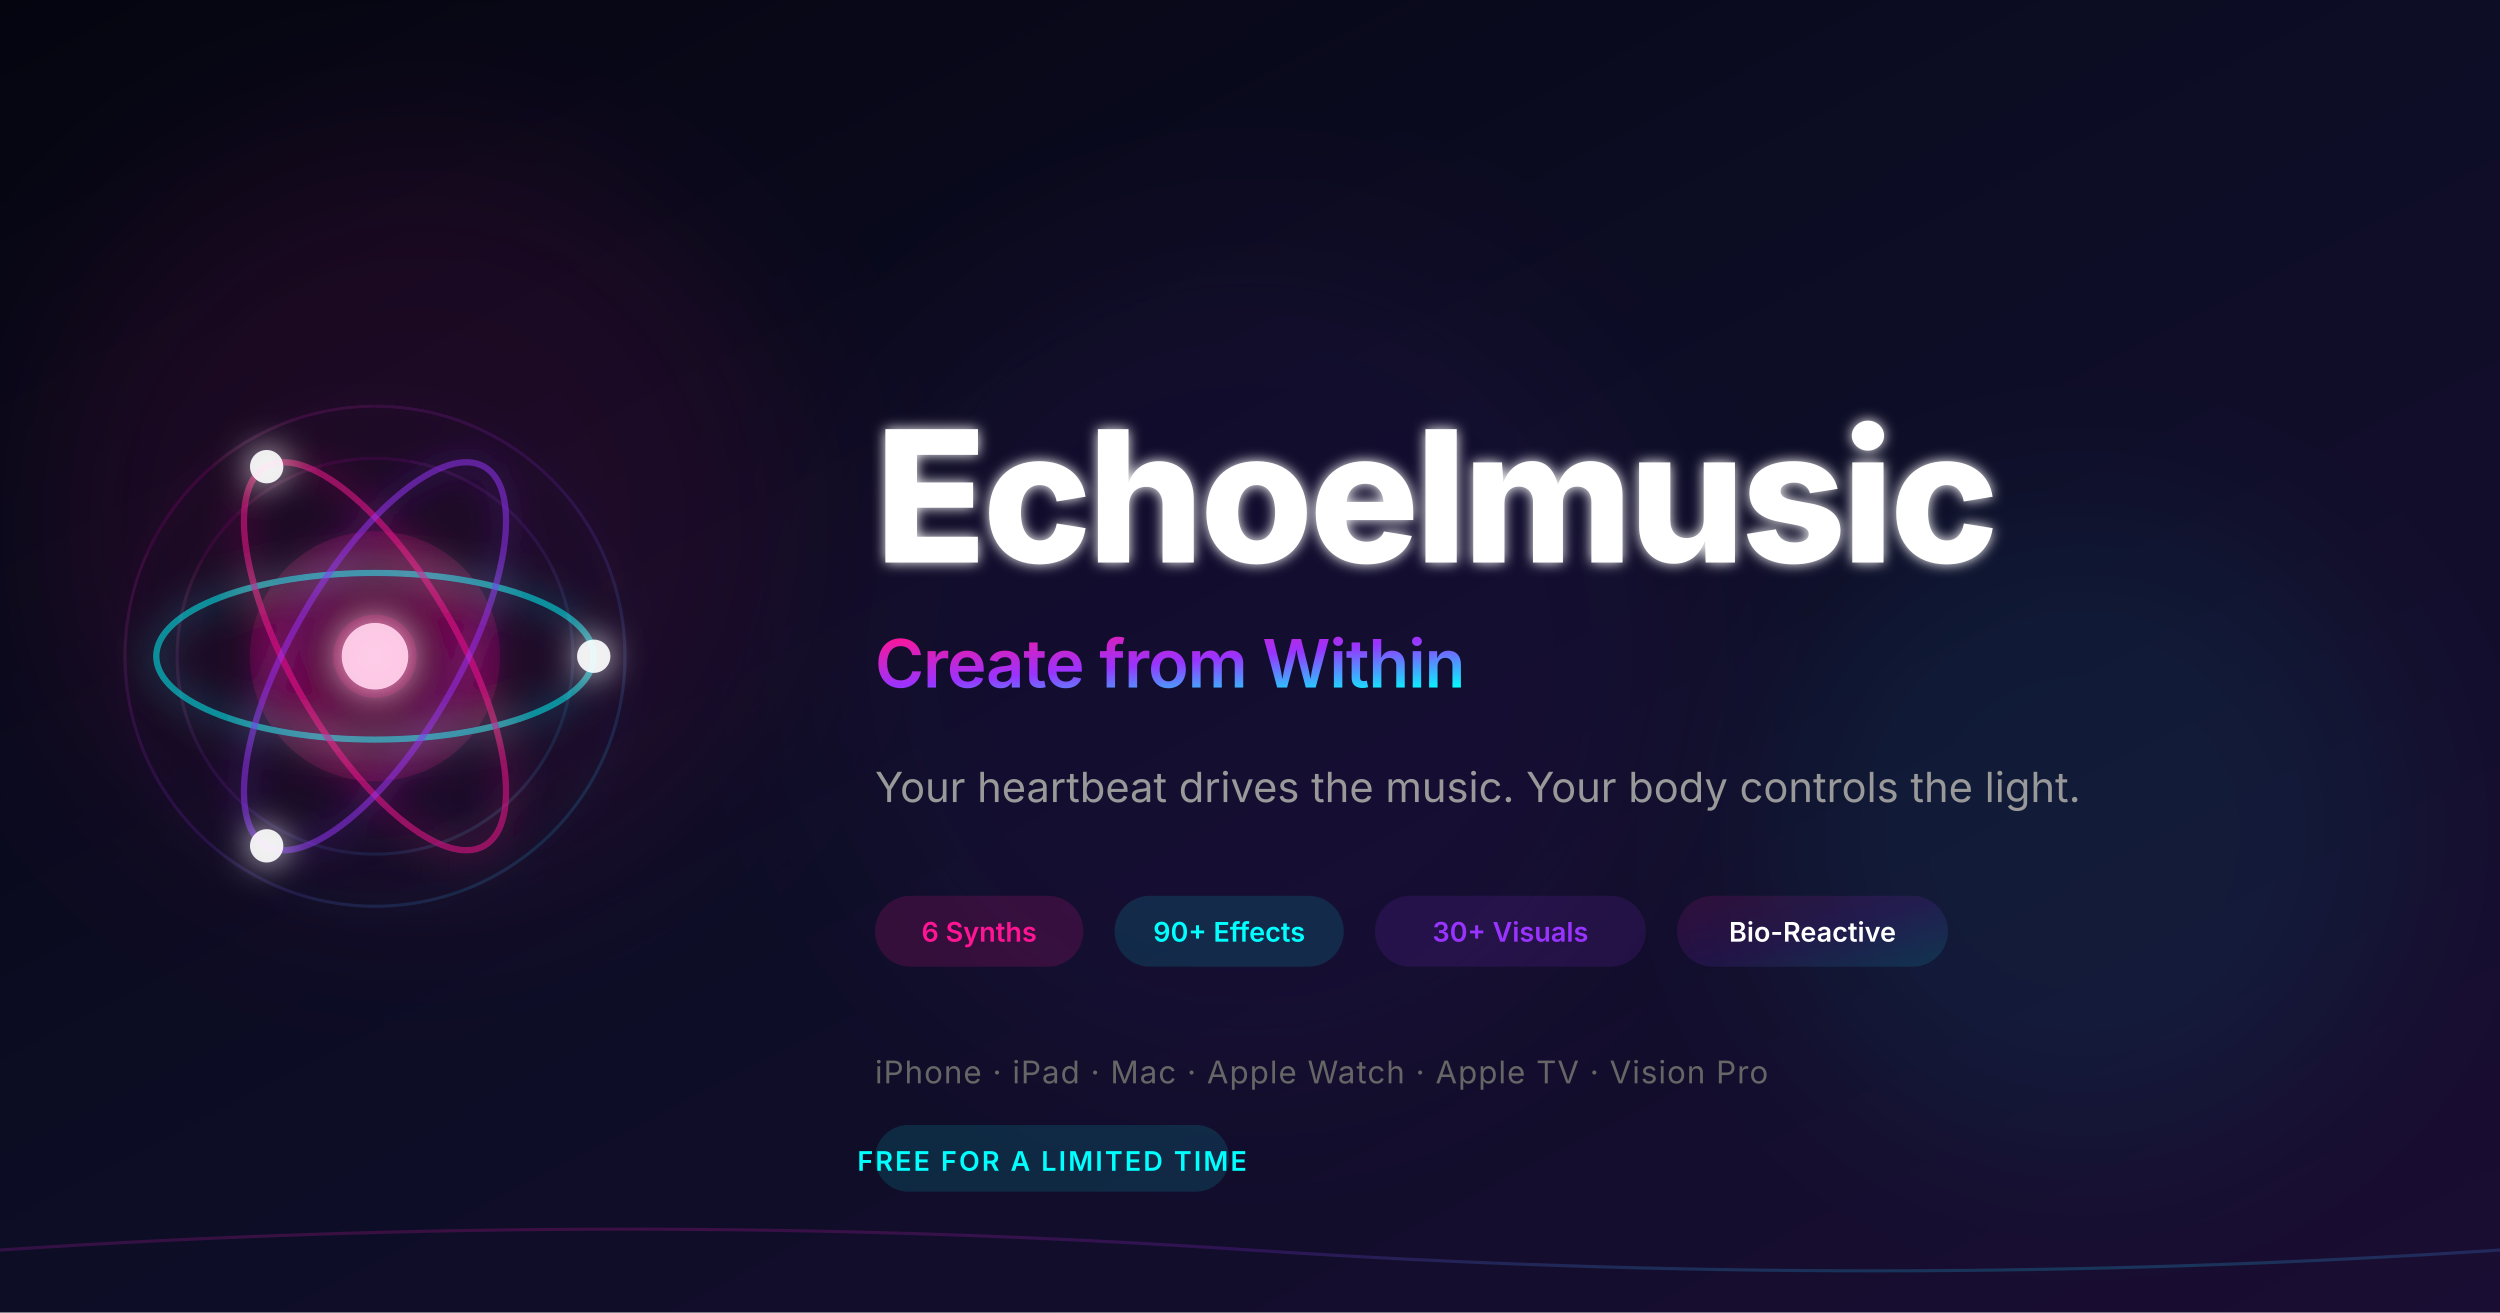
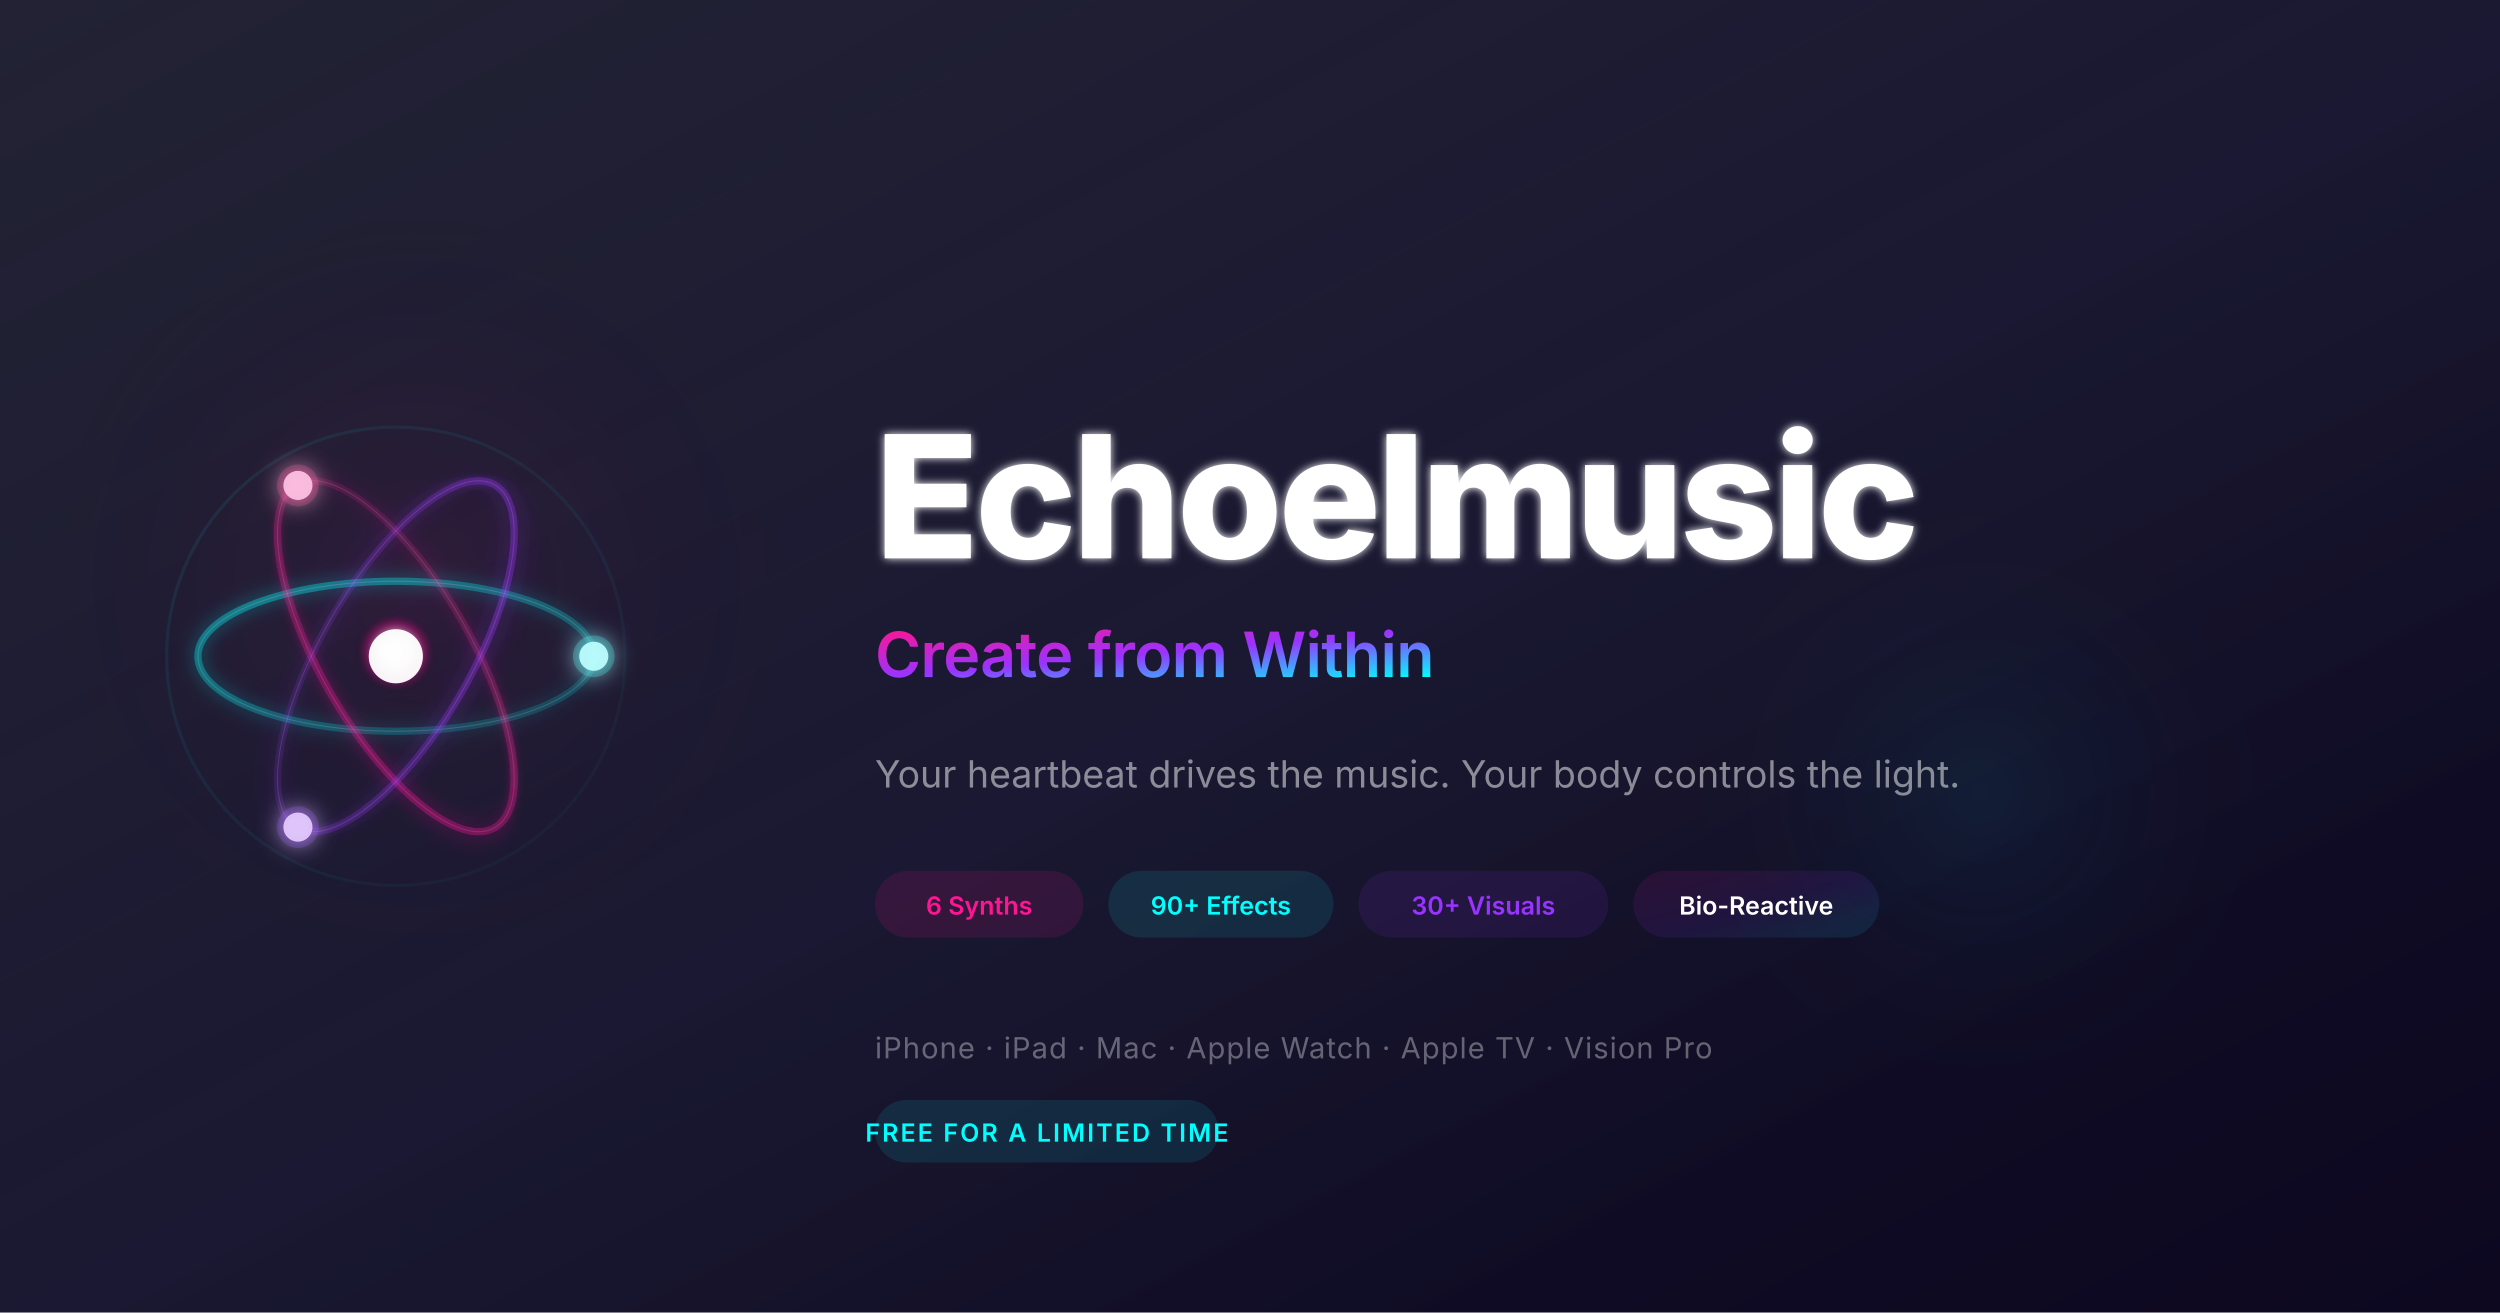
<svg xmlns="http://www.w3.org/2000/svg" viewBox="0 0 1200 630">
  <defs>
-     <linearGradient id="brand-gradient" x1="0%" y1="0%" x2="100%" y2="100%">
+     <linearGradient id="bg-grad" x1="0%" y1="0%" x2="100%" y2="100%">
+       <stop offset="0%" stop-color="#0A0A1E" />
+       <stop offset="50%" stop-color="#12102A" />
+       <stop offset="100%" stop-color="#0D0820" />
+     </linearGradient>
+     <linearGradient id="brand" x1="0%" y1="0%" x2="100%" y2="100%">
      <stop offset="0%" stop-color="#FF1494" />
      <stop offset="50%" stop-color="#9933FF" />
      <stop offset="100%" stop-color="#00FFFF" />
    </linearGradient>
-     <linearGradient id="bg-gradient" x1="0%" y1="0%" x2="100%" y2="100%">
-       <stop offset="0%" stop-color="#050510" />
-       <stop offset="50%" stop-color="#0D0D26" />
-       <stop offset="100%" stop-color="#1A0D33" />
+     <linearGradient id="glass" x1="0%" y1="0%" x2="80%" y2="80%">
+       <stop offset="0%" stop-color="white" stop-opacity="0.1" />
+       <stop offset="100%" stop-color="white" stop-opacity="0" />
    </linearGradient>
-     <filter id="glow" x="-20%" y="-20%" width="140%" height="140%">
-       <feGaussianBlur stdDeviation="8" result="blur" />
+     <linearGradient id="oc" x1="0%" y1="0%" x2="100%" y2="100%">
+       <stop offset="0%" stop-color="#00FFFF" stop-opacity="0.7" />
+       <stop offset="100%" stop-color="#00FFFF" stop-opacity="0.2" />
+     </linearGradient>
+     <linearGradient id="op" x1="0%" y1="0%" x2="100%" y2="100%">
+       <stop offset="0%" stop-color="#FF1494" stop-opacity="0.2" />
+       <stop offset="100%" stop-color="#FF1494" stop-opacity="0.7" />
+     </linearGradient>
+     <linearGradient id="ov" x1="0%" y1="0%" x2="100%" y2="100%">
+       <stop offset="0%" stop-color="#9933FF" stop-opacity="0.7" />
+       <stop offset="100%" stop-color="#9933FF" stop-opacity="0.2" />
+     </linearGradient>
+     <radialGradient id="nuc" cx="50%" cy="45%" r="50%">
+       <stop offset="0%" stop-color="white" stop-opacity="0.98" />
+       <stop offset="40%" stop-color="white" stop-opacity="0.7" />
+       <stop offset="70%" stop-color="#FF1494" stop-opacity="0.3" />
+       <stop offset="100%" stop-color="transparent" />
+     </radialGradient>
+     <filter id="gb" x="-20%" y="-20%" width="140%" height="140%">
+       <feGaussianBlur stdDeviation="4" result="b" />
      <feMerge>
-         <feMergeNode in="blur" />
+         <feMergeNode in="b" />
        <feMergeNode in="SourceGraphic" />
      </feMerge>
    </filter>
-     <filter id="text-glow" x="-10%" y="-10%" width="120%" height="120%">
-       <feGaussianBlur stdDeviation="3" result="blur" />
+     <filter id="eg" x="-50%" y="-50%" width="200%" height="200%">
+       <feGaussianBlur stdDeviation="6" result="g" />
      <feMerge>
-         <feMergeNode in="blur" />
+         <feMergeNode in="g" />
        <feMergeNode in="SourceGraphic" />
      </feMerge>
    </filter>
-     <filter id="soft-glow" x="-30%" y="-30%" width="160%" height="160%">
-       <feGaussianBlur stdDeviation="40" result="blur" />
+     <filter id="tg" x="-10%" y="-10%" width="120%" height="120%">
+       <feGaussianBlur stdDeviation="2" result="b" />
      <feMerge>
-         <feMergeNode in="blur" />
+         <feMergeNode in="b" />
+         <feMergeNode in="SourceGraphic" />
      </feMerge>
    </filter>
+     <radialGradient id="soft1" cx="50%" cy="50%" r="50%">
+       <stop offset="0%" stop-color="#FF1494" stop-opacity="0.08" />
+       <stop offset="100%" stop-color="transparent" />
+     </radialGradient>
+     <radialGradient id="soft2" cx="50%" cy="50%" r="50%">
+       <stop offset="0%" stop-color="#00FFFF" stop-opacity="0.06" />
+       <stop offset="100%" stop-color="transparent" />
+     </radialGradient>
  </defs>
-   <rect width="1200" height="630" fill="url(#bg-gradient)" />
-   <circle cx="200" cy="250" r="180" fill="#FF1494" opacity="0.08" filter="url(#soft-glow)" />
-   <circle cx="1000" cy="400" r="150" fill="#00FFFF" opacity="0.06" filter="url(#soft-glow)" />
-   <circle cx="600" cy="315" r="200" fill="#9933FF" opacity="0.05" filter="url(#soft-glow)" />
-   <g transform="translate(180, 315)" filter="url(#glow)">
-     <circle cx="0" cy="0" r="120" fill="none" stroke="url(#brand-gradient)" stroke-width="1.5" opacity="0.15" />
-     <circle cx="0" cy="0" r="95" fill="none" stroke="url(#brand-gradient)" stroke-width="1.5" opacity="0.12" />
-     <circle cx="0" cy="0" r="60" fill="#FF1494" opacity="0.15" />
-     <ellipse cx="0" cy="0" rx="105" ry="40" fill="none" stroke="#00FFFF" stroke-width="3" opacity="0.5" />
-     <ellipse cx="0" cy="0" rx="105" ry="40" fill="none" stroke="#FF1494" stroke-width="3" opacity="0.5" transform="rotate(60)" />
-     <ellipse cx="0" cy="0" rx="105" ry="40" fill="none" stroke="#9933FF" stroke-width="3" opacity="0.5" transform="rotate(120)" />
-     <circle cx="0" cy="0" r="16" fill="white" opacity="0.95" />
-     <circle cx="0" cy="0" r="20" fill="#FF1494" opacity="0.2" />
-     <circle cx="105" cy="0" r="8" fill="white" opacity="0.9" />
-     <circle cx="-52" cy="-91" r="8" fill="white" opacity="0.9" />
-     <circle cx="-52" cy="91" r="8" fill="white" opacity="0.9" />
+   <rect width="1200" height="630" fill="url(#bg-grad)" />
+   <rect width="1200" height="630" fill="url(#glass)" />
+   <circle cx="200" cy="280" r="200" fill="url(#soft1)" />
+   <circle cx="950" cy="380" r="160" fill="url(#soft2)" />
+   <g transform="translate(190, 315)">
+     <circle cx="0" cy="0" r="110" fill="none" stroke="url(#oc)" stroke-width="1.5" opacity="0.12" />
+     <ellipse cx="0" cy="0" rx="95" ry="36" fill="none" stroke="url(#oc)" stroke-width="3.5" opacity="0.6" filter="url(#gb)" />
+     <ellipse cx="0" cy="0" rx="95" ry="36" fill="none" stroke="white" stroke-width="0.5" opacity="0.15" />
+     <ellipse cx="0" cy="0" rx="95" ry="36" fill="none" stroke="url(#op)" stroke-width="3.5" opacity="0.6" transform="rotate(60)" filter="url(#gb)" />
+     <ellipse cx="0" cy="0" rx="95" ry="36" fill="none" stroke="white" stroke-width="0.5" opacity="0.12" transform="rotate(60)" />
+     <ellipse cx="0" cy="0" rx="95" ry="36" fill="none" stroke="url(#ov)" stroke-width="3.5" opacity="0.6" transform="rotate(120)" filter="url(#gb)" />
+     <ellipse cx="0" cy="0" rx="95" ry="36" fill="none" stroke="white" stroke-width="0.5" opacity="0.12" transform="rotate(120)" />
+     <circle cx="0" cy="0" r="20" fill="url(#nuc)" />
+     <circle cx="0" cy="0" r="13" fill="white" opacity="0.95" />
+     <ellipse cx="-3" cy="-3" rx="5" ry="3" fill="white" opacity="0.4" />
+     <g filter="url(#eg)">
+       <circle cx="95" cy="0" r="7" fill="white" opacity="0.92" />
+       <circle cx="95" cy="0" r="10" fill="#00FFFF" opacity="0.25" />
+       <circle cx="-47" cy="-82" r="7" fill="white" opacity="0.92" />
+       <circle cx="-47" cy="-82" r="10" fill="#FF1494" opacity="0.25" />
+       <circle cx="-47" cy="82" r="7" fill="white" opacity="0.92" />
+       <circle cx="-47" cy="82" r="10" fill="#9933FF" opacity="0.25" />
+     </g>
  </g>
-   <text x="420" y="270" font-family="-apple-system, BlinkMacSystemFont, 'SF Pro Display', sans-serif" font-size="88" font-weight="800" fill="white" filter="url(#text-glow)" letter-spacing="-2">
+   <text x="420" y="268" font-family="-apple-system, BlinkMacSystemFont, 'SF Pro Display', sans-serif" font-size="82" font-weight="800" fill="white" filter="url(#tg)" letter-spacing="-2">
    Echoelmusic
  </text>
-   <text x="420" y="330" font-family="-apple-system, BlinkMacSystemFont, 'SF Pro Display', sans-serif" font-size="32" fill="url(#brand-gradient)" font-weight="600" letter-spacing="-0.5">
+   <text x="420" y="325" font-family="-apple-system, BlinkMacSystemFont, 'SF Pro Display', sans-serif" font-size="30" fill="url(#brand)" font-weight="600" letter-spacing="-0.3">
    Create from Within
  </text>
-   <text x="420" y="385" font-family="-apple-system, BlinkMacSystemFont, 'SF Pro Text', sans-serif" font-size="20" fill="#999" font-weight="400">
+   <text x="420" y="378" font-family="-apple-system, BlinkMacSystemFont, 'SF Pro Text', sans-serif" font-size="18" fill="rgba(255,255,255,0.5)" font-weight="400">
    Your heartbeat drives the music. Your body controls the light.
  </text>
-   <g transform="translate(420, 430)">
-     <rect x="0" y="0" width="100" height="34" rx="17" fill="#FF1494" opacity="0.15" />
-     <text x="50" y="22" font-family="SF Pro Text, sans-serif" font-size="13" fill="#FF1494" text-anchor="middle" font-weight="600">6 Synths</text>
-     <rect x="115" y="0" width="110" height="34" rx="17" fill="#00FFFF" opacity="0.12" />
-     <text x="170" y="22" font-family="SF Pro Text, sans-serif" font-size="13" fill="#00FFFF" text-anchor="middle" font-weight="600">90+ Effects</text>
-     <rect x="240" y="0" width="130" height="34" rx="17" fill="#9933FF" opacity="0.12" />
-     <text x="305" y="22" font-family="SF Pro Text, sans-serif" font-size="13" fill="#9933FF" text-anchor="middle" font-weight="600">30+ Visuals</text>
-     <rect x="385" y="0" width="130" height="34" rx="17" fill="url(#brand-gradient)" opacity="0.12" />
-     <text x="450" y="22" font-family="SF Pro Text, sans-serif" font-size="13" fill="white" text-anchor="middle" font-weight="600">Bio-Reactive</text>
+   <g transform="translate(420, 418)">
+     <rect x="0" y="0" width="100" height="32" rx="16" fill="#FF1494" opacity="0.12" />
+     <text x="50" y="21" font-family="SF Pro Text, sans-serif" font-size="12" fill="#FF1494" text-anchor="middle" font-weight="600">6 Synths</text>
+     <rect x="112" y="0" width="108" height="32" rx="16" fill="#00FFFF" opacity="0.1" />
+     <text x="166" y="21" font-family="SF Pro Text, sans-serif" font-size="12" fill="#00FFFF" text-anchor="middle" font-weight="600">90+ Effects</text>
+     <rect x="232" y="0" width="120" height="32" rx="16" fill="#9933FF" opacity="0.1" />
+     <text x="292" y="21" font-family="SF Pro Text, sans-serif" font-size="12" fill="#9933FF" text-anchor="middle" font-weight="600">30+ Visuals</text>
+     <rect x="364" y="0" width="118" height="32" rx="16" fill="url(#brand)" opacity="0.1" />
+     <text x="423" y="21" font-family="SF Pro Text, sans-serif" font-size="12" fill="white" text-anchor="middle" font-weight="600">Bio-Reactive</text>
  </g>
-   <text x="420" y="520" font-family="-apple-system, BlinkMacSystemFont, 'SF Pro Text', sans-serif" font-size="15" fill="#666" font-weight="400" letter-spacing="0.5">
+   <text x="420" y="508" font-family="-apple-system, BlinkMacSystemFont, 'SF Pro Text', sans-serif" font-size="14" fill="rgba(255,255,255,0.35)" font-weight="400" letter-spacing="0.5">
    iPhone  ·  iPad  ·  Mac  ·  Apple Watch  ·  Apple TV  ·  Vision Pro
  </text>
-   <rect x="420" y="540" width="170" height="32" rx="16" fill="#00FFFF" opacity="0.12" />
-   <text x="505" y="562" font-family="SF Pro Text, sans-serif" font-size="13" fill="#00FFFF" text-anchor="middle" font-weight="600" letter-spacing="1">FREE FOR A LIMITED TIME</text>
-   <path d="M0 600 Q300 580 600 600 Q900 620 1200 600" fill="none" stroke="url(#brand-gradient)" stroke-width="1.5" opacity="0.2" />
+   <rect x="420" y="528" width="165" height="30" rx="15" fill="#00FFFF" opacity="0.1" />
+   <text x="502.5" y="548" font-family="SF Pro Text, sans-serif" font-size="12" fill="#00FFFF" text-anchor="middle" font-weight="600" letter-spacing="1">FREE FOR A LIMITED TIME</text>
+   <line x1="0" y1="620" x2="1200" y2="620" stroke="url(#brand)" stroke-width="1" opacity="0.15" />
</svg>
